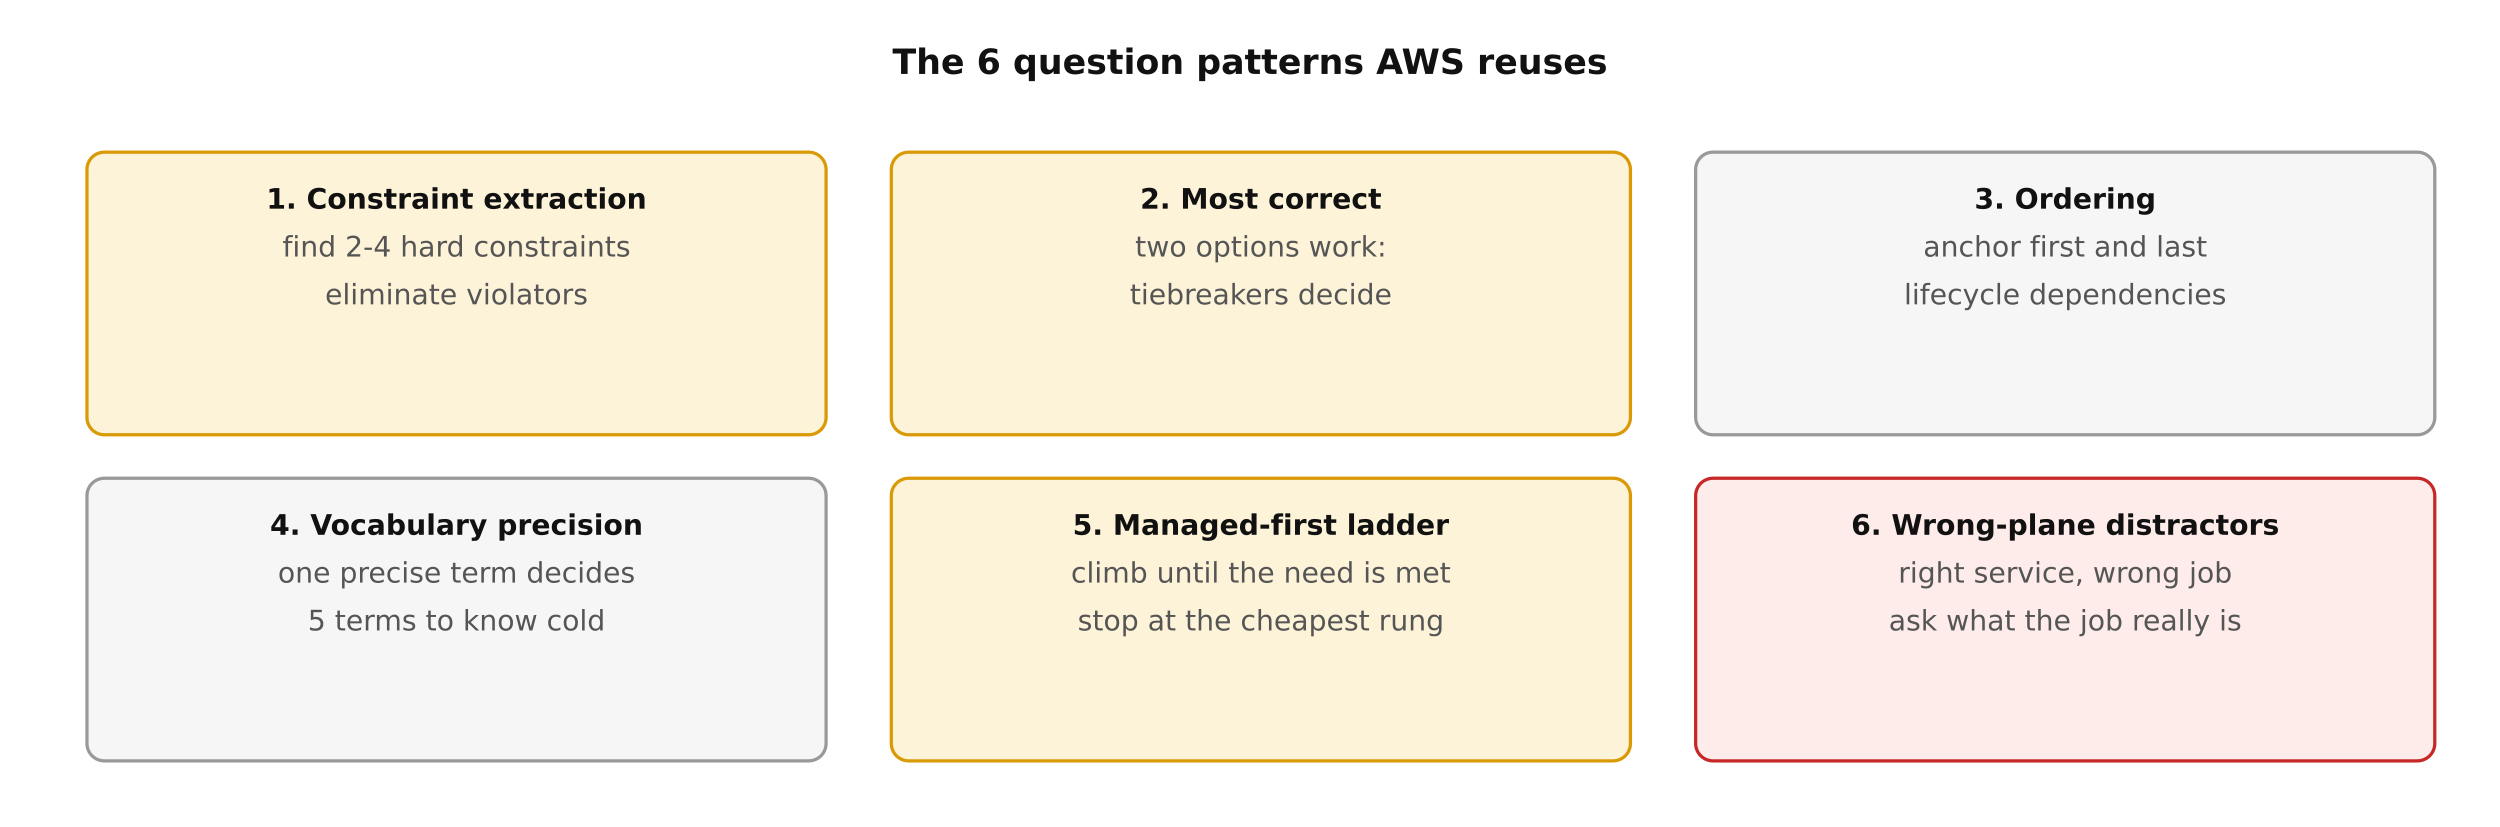
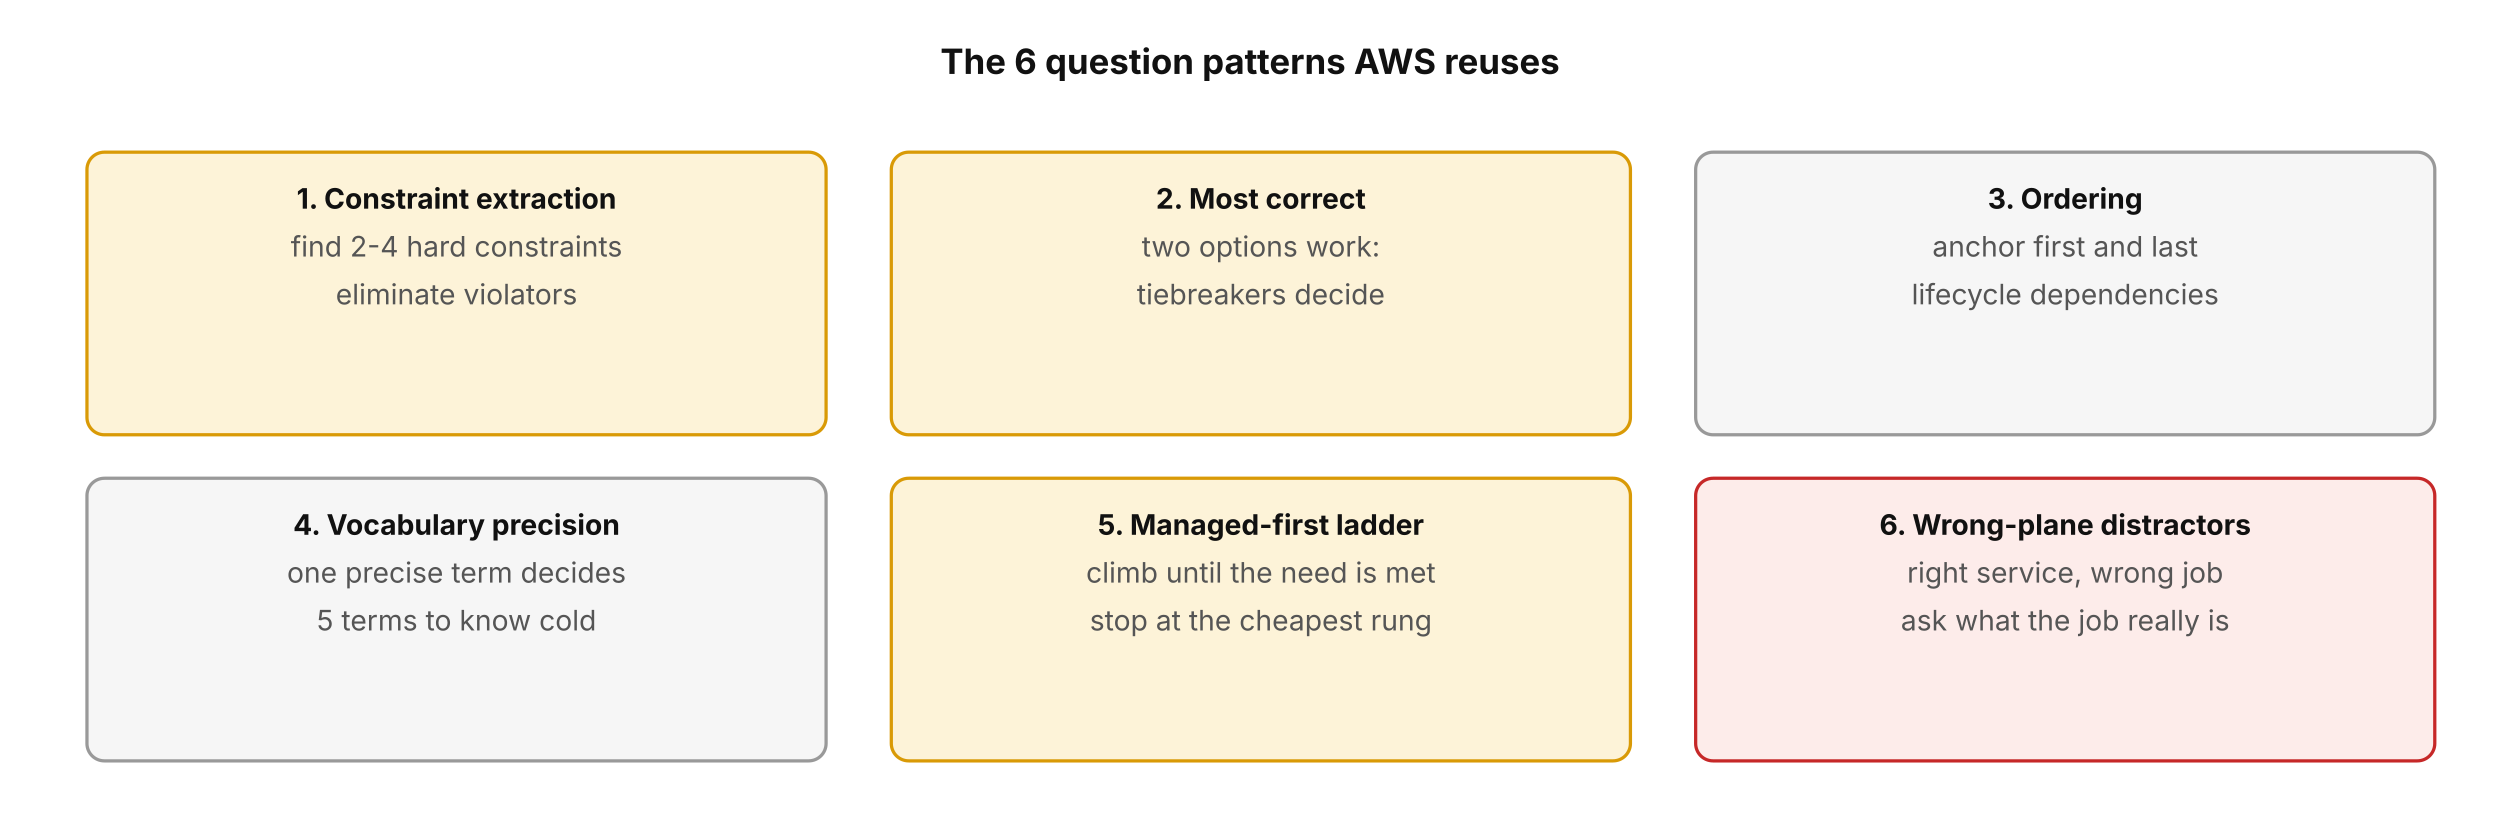
- <svg xmlns="http://www.w3.org/2000/svg" width="100%" viewBox="0 0 1150 380" role="img" style="background:#ffffff;font-family:DejaVu Sans,Verdana,sans-serif" aria-label="The six question patterns: constraint extraction, most correct, ordering, vocabulary precision, managed-first ladder, wrong-plane distractors">
+ <svg xmlns="http://www.w3.org/2000/svg" width="100%" viewBox="0 0 1150 380" role="img" style="background:#ffffff;font-family:'Anthropic Sans',Inter,'Source Sans 3','IBM Plex Sans',sans-serif" aria-label="The six question patterns: constraint extraction, most correct, ordering, vocabulary precision, managed-first ladder, wrong-plane distractors">
  <defs>
    <marker id="ah" viewBox="0 0 10 10" refX="8" refY="5" markerWidth="7" markerHeight="7" orient="auto-start-reverse">
      <path d="M0,0 L10,5 L0,10 z" fill="#666666" />
    </marker>
  </defs>
  <text x="575" y="34" text-anchor="middle" font-size="16" fill="#111111" font-weight="bold">The 6 question patterns AWS reuses</text>
  <rect x="40" y="70" width="340" height="130" rx="8" fill="#fdf3d8" stroke="#d99a06" stroke-width="1.5" />
  <text x="210" y="96" text-anchor="middle" font-size="13" fill="#111111" font-weight="bold">1. Constraint extraction</text>
  <text x="210" y="118" text-anchor="middle" font-size="13" fill="#555555">find 2-4 hard constraints</text>
  <text x="210" y="140" text-anchor="middle" font-size="13" fill="#555555">eliminate violators</text>
  <rect x="410" y="70" width="340" height="130" rx="8" fill="#fdf3d8" stroke="#d99a06" stroke-width="1.5" />
  <text x="580" y="96" text-anchor="middle" font-size="13" fill="#111111" font-weight="bold">2. Most correct</text>
  <text x="580" y="118" text-anchor="middle" font-size="13" fill="#555555">two options work:</text>
  <text x="580" y="140" text-anchor="middle" font-size="13" fill="#555555">tiebreakers decide</text>
  <rect x="780" y="70" width="340" height="130" rx="8" fill="#f6f6f6" stroke="#999999" stroke-width="1.5" />
  <text x="950" y="96" text-anchor="middle" font-size="13" fill="#111111" font-weight="bold">3. Ordering</text>
  <text x="950" y="118" text-anchor="middle" font-size="13" fill="#555555">anchor first and last</text>
  <text x="950" y="140" text-anchor="middle" font-size="13" fill="#555555">lifecycle dependencies</text>
  <rect x="40" y="220" width="340" height="130" rx="8" fill="#f6f6f6" stroke="#999999" stroke-width="1.5" />
  <text x="210" y="246" text-anchor="middle" font-size="13" fill="#111111" font-weight="bold">4. Vocabulary precision</text>
  <text x="210" y="268" text-anchor="middle" font-size="13" fill="#555555">one precise term decides</text>
  <text x="210" y="290" text-anchor="middle" font-size="13" fill="#555555">5 terms to know cold</text>
  <rect x="410" y="220" width="340" height="130" rx="8" fill="#fdf3d8" stroke="#d99a06" stroke-width="1.5" />
  <text x="580" y="246" text-anchor="middle" font-size="13" fill="#111111" font-weight="bold">5. Managed-first ladder</text>
  <text x="580" y="268" text-anchor="middle" font-size="13" fill="#555555">climb until the need is met</text>
  <text x="580" y="290" text-anchor="middle" font-size="13" fill="#555555">stop at the cheapest rung</text>
  <rect x="780" y="220" width="340" height="130" rx="8" fill="#fdecea" stroke="#c62828" stroke-width="1.5" />
  <text x="950" y="246" text-anchor="middle" font-size="13" fill="#111111" font-weight="bold">6. Wrong-plane distractors</text>
  <text x="950" y="268" text-anchor="middle" font-size="13" fill="#555555">right service, wrong job</text>
  <text x="950" y="290" text-anchor="middle" font-size="13" fill="#555555">ask what the job really is</text>
</svg>
